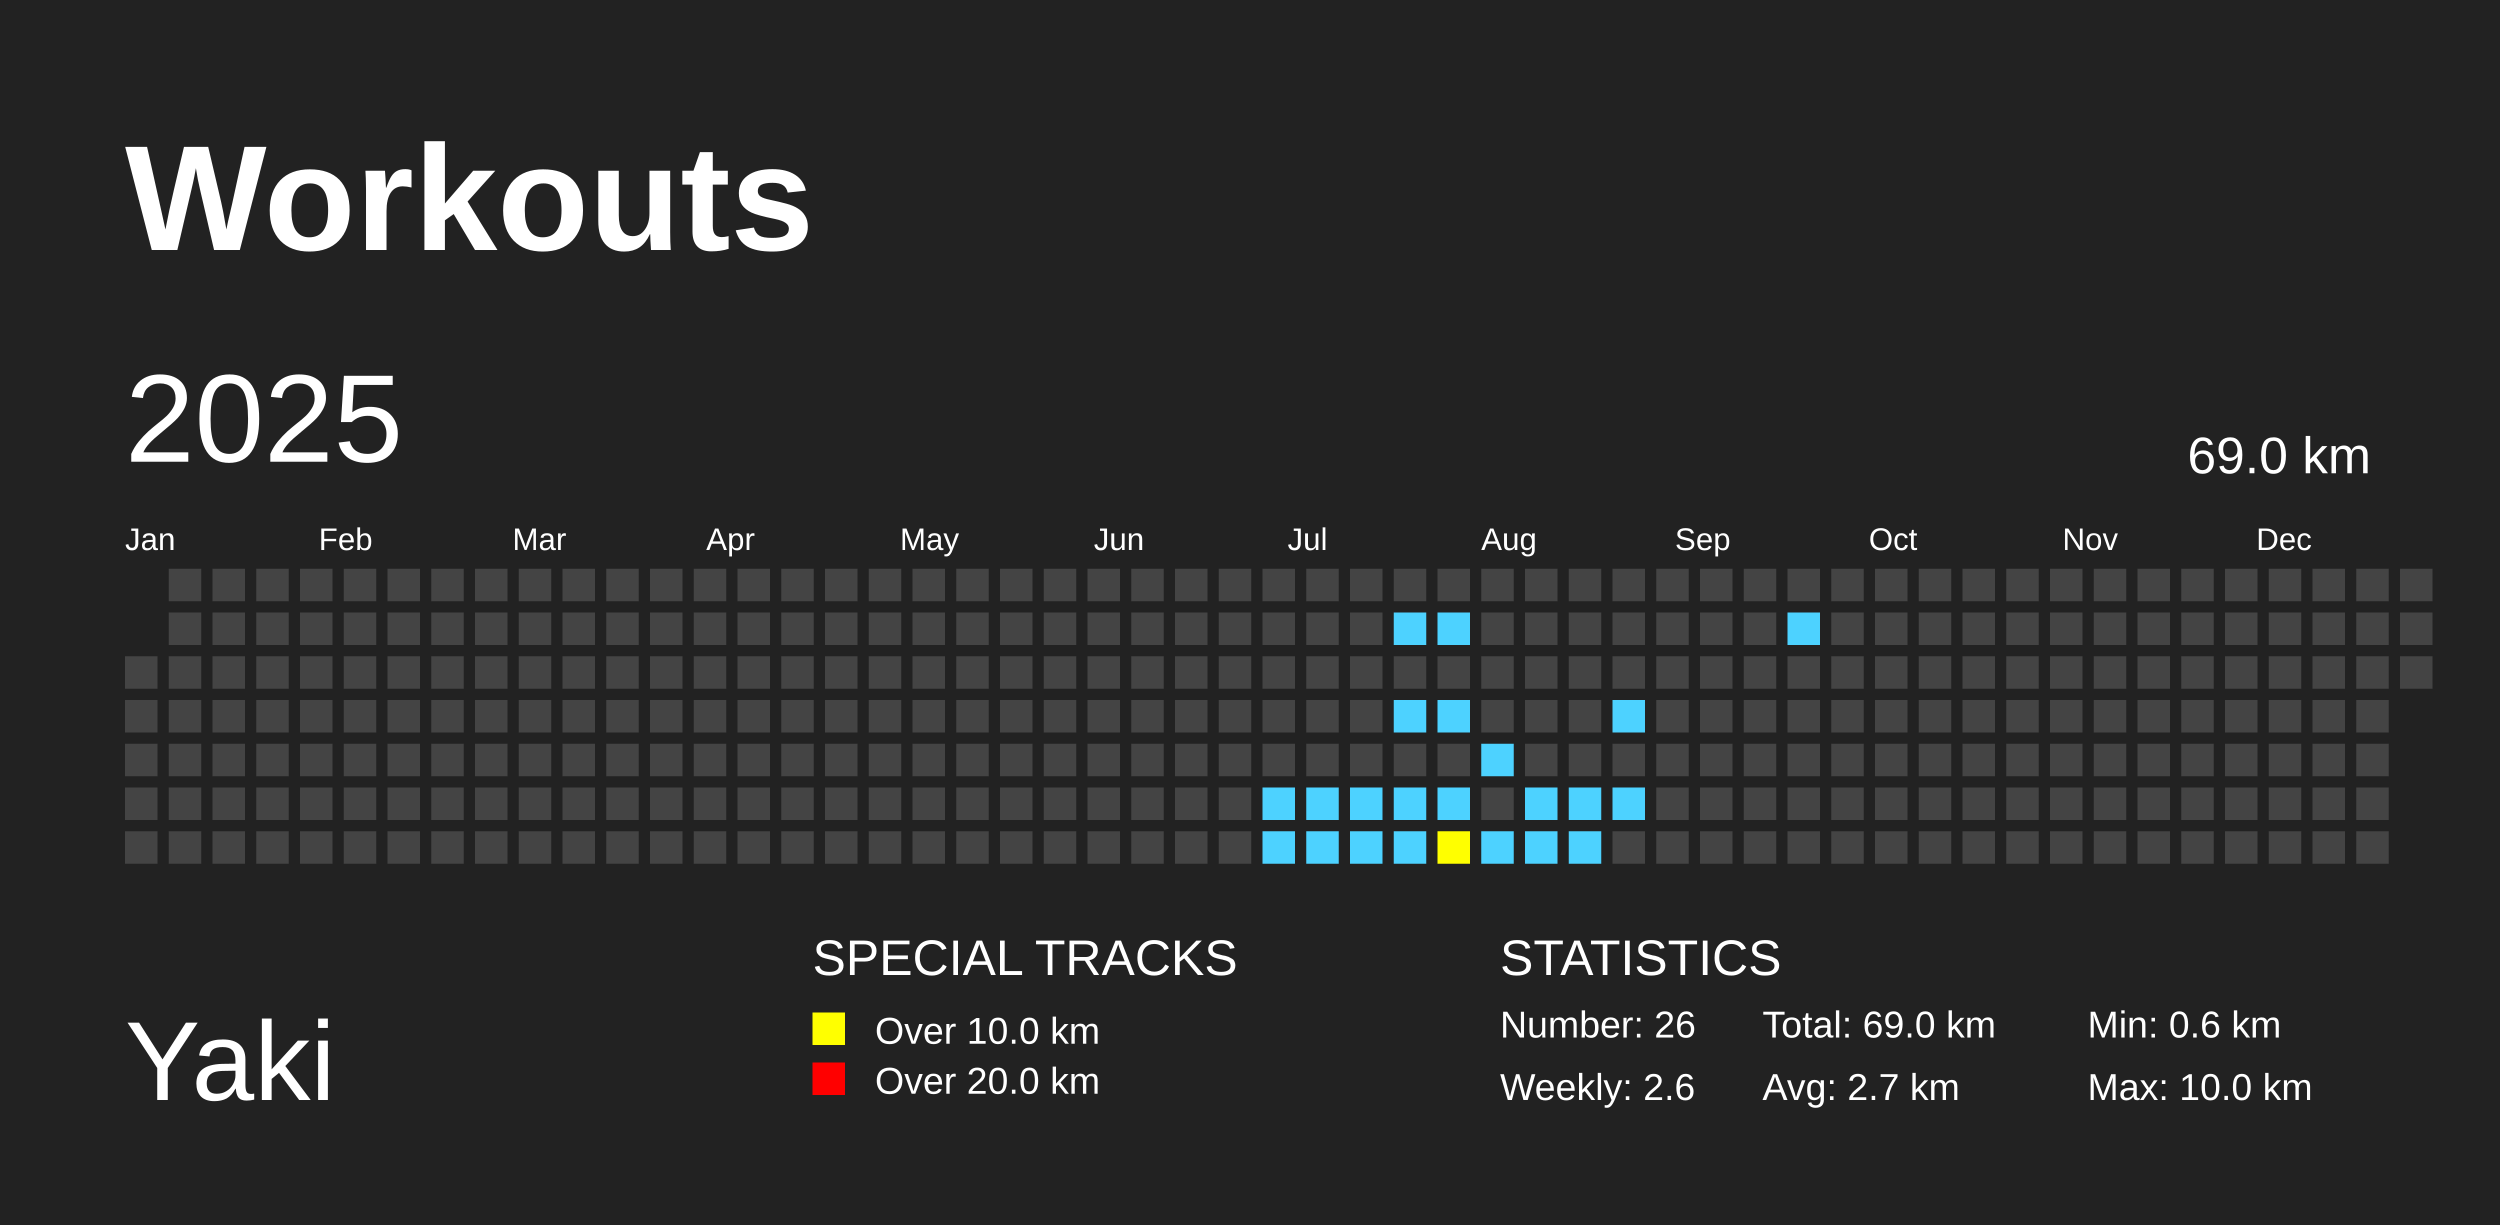
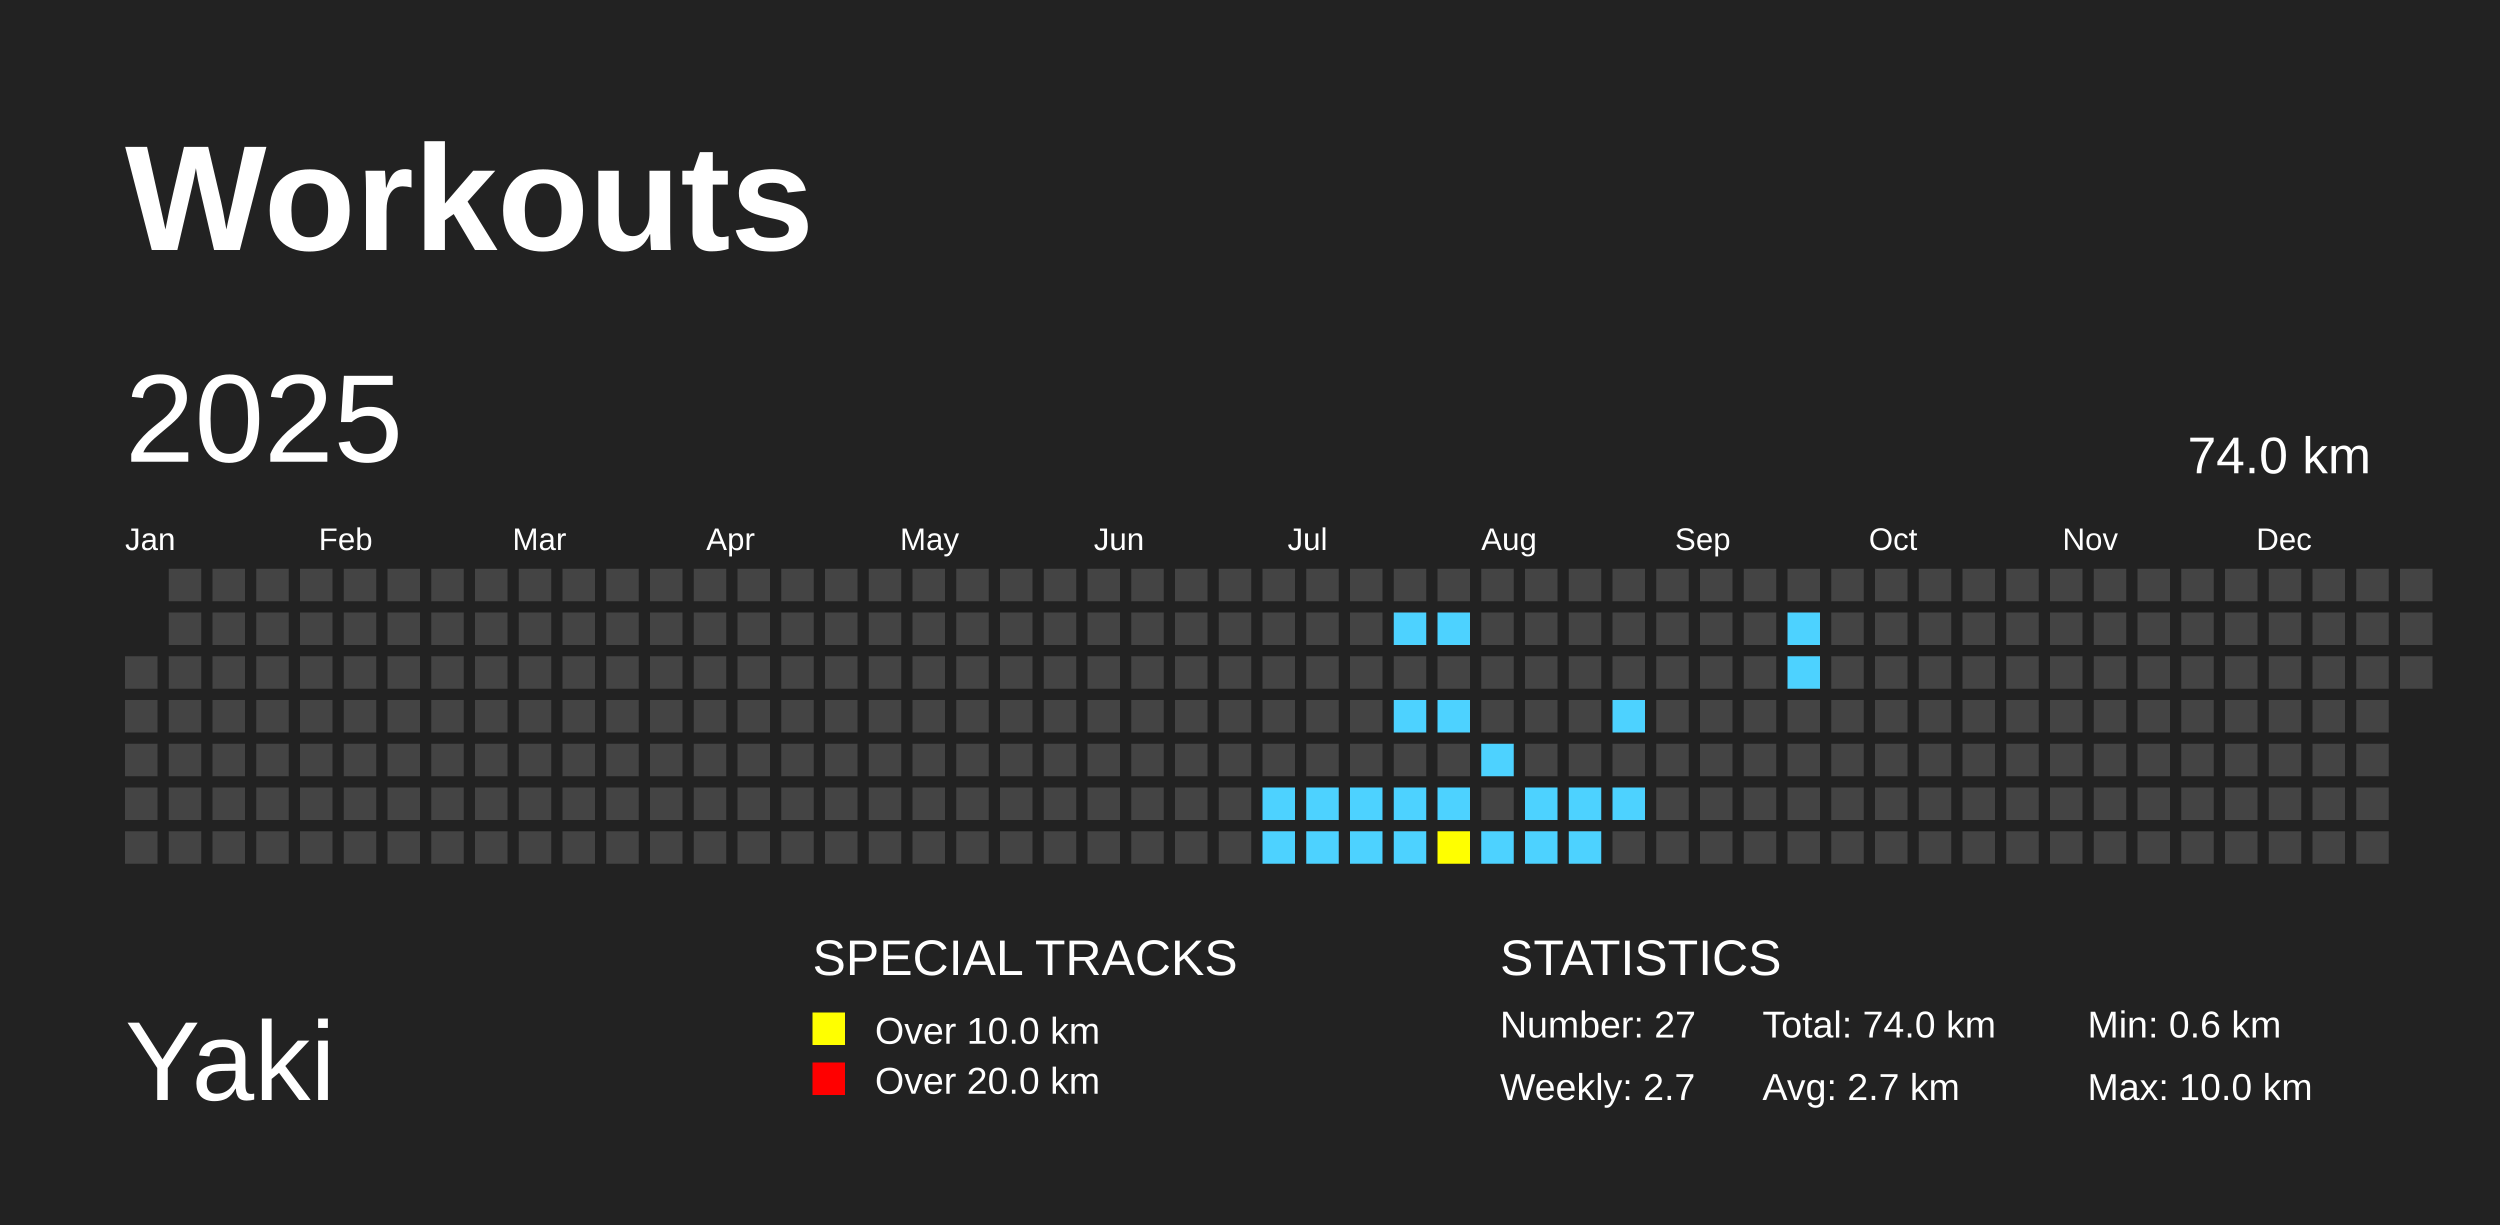
<svg xmlns="http://www.w3.org/2000/svg" baseProfile="full" height="98mm" version="1.1" viewBox="0,0,200,98" width="200mm">
  <defs />
  <rect fill="#222222" height="98" width="200" x="0" y="0" />
  <text fill="#FFFFFF" style="font-size:12px; font-family:Arial; font-weight:bold;" x="10" y="20">Workouts</text>
  <text fill="#FFFFFF" style="font-size:9px; font-family:Arial" x="10" y="88">Yaki</text>
  <text fill="#FFFFFF" style="font-size:4px; font-family:Arial" x="65" y="78">SPECIAL TRACKS</text>
  <rect fill="yellow" height="2.6" width="2.6" x="65" y="81" />
  <text fill="#FFFFFF" style="font-size:3px; font-family:Arial" x="70" y="83.5">Over 10.0 km</text>
  <rect fill="red" height="2.6" width="2.6" x="65" y="85" />
  <text fill="#FFFFFF" style="font-size:3px; font-family:Arial" x="70" y="87.5">Over 20.0 km</text>
  <text fill="#FFFFFF" style="font-size:4px; font-family:Arial" x="120" y="78">STATISTICS</text>
-   <text fill="#FFFFFF" style="font-size:3px; font-family:Arial" x="120" y="83">Number: 26</text>
-   <text fill="#FFFFFF" style="font-size:3px; font-family:Arial" x="120" y="88">Weekly: 2.6</text>
-   <text fill="#FFFFFF" style="font-size:3px; font-family:Arial" x="141" y="83">Total: 69.0 km</text>
+   <text fill="#FFFFFF" style="font-size:3px; font-family:Arial" x="120" y="83">Number: 27</text>
+   <text fill="#FFFFFF" style="font-size:3px; font-family:Arial" x="120" y="88">Weekly: 2.7</text>
+   <text fill="#FFFFFF" style="font-size:3px; font-family:Arial" x="141" y="83">Total: 74.0 km</text>
  <text fill="#FFFFFF" style="font-size:3px; font-family:Arial" x="141" y="88">Avg: 2.7 km</text>
  <text fill="#FFFFFF" style="font-size:3px; font-family:Arial" x="167" y="83">Min: 0.6 km</text>
  <text fill="#FFFFFF" style="font-size:3px; font-family:Arial" x="167" y="88">Max: 10.0 km</text>
  <text dominant-baseline="hanging" fill="#FFFFFF" style="font-size:10.0px; font-family:Arial;" x="10" y="30">2025</text>
-   <text dominant-baseline="hanging" fill="#FFFFFF" style="font-size:4.125px; font-family:Arial;" x="175" y="35">69.0 km</text>
+   <text dominant-baseline="hanging" fill="#FFFFFF" style="font-size:4.125px; font-family:Arial;" x="175" y="35">74.0 km</text>
  <text fill="#FFFFFF" style="font-size:2.5px; font-family:Arial" x="10.0" y="44">Jan</text>
  <text fill="#FFFFFF" style="font-size:2.5px; font-family:Arial" x="25.5" y="44">Feb</text>
  <text fill="#FFFFFF" style="font-size:2.5px; font-family:Arial" x="41.0" y="44">Mar</text>
  <text fill="#FFFFFF" style="font-size:2.5px; font-family:Arial" x="56.5" y="44">Apr</text>
  <text fill="#FFFFFF" style="font-size:2.5px; font-family:Arial" x="72.0" y="44">May</text>
  <text fill="#FFFFFF" style="font-size:2.5px; font-family:Arial" x="87.5" y="44">Jun</text>
  <text fill="#FFFFFF" style="font-size:2.5px; font-family:Arial" x="103.0" y="44">Jul</text>
  <text fill="#FFFFFF" style="font-size:2.5px; font-family:Arial" x="118.5" y="44">Aug</text>
  <text fill="#FFFFFF" style="font-size:2.5px; font-family:Arial" x="134.0" y="44">Sep</text>
  <text fill="#FFFFFF" style="font-size:2.5px; font-family:Arial" x="149.5" y="44">Oct</text>
  <text fill="#FFFFFF" style="font-size:2.5px; font-family:Arial" x="165.0" y="44">Nov</text>
  <text fill="#FFFFFF" style="font-size:2.5px; font-family:Arial" x="180.5" y="44">Dec</text>
  <rect fill="#444444" height="2.6" width="2.6" x="10.0" y="52.5" />
  <rect fill="#444444" height="2.6" width="2.6" x="10.0" y="56.0" />
  <rect fill="#444444" height="2.6" width="2.6" x="10.0" y="59.5" />
  <rect fill="#444444" height="2.6" width="2.6" x="10.0" y="63.0" />
  <rect fill="#444444" height="2.6" width="2.6" x="10.0" y="66.5" />
  <rect fill="#444444" height="2.6" width="2.6" x="13.5" y="45.5" />
  <rect fill="#444444" height="2.6" width="2.6" x="13.5" y="49.0" />
  <rect fill="#444444" height="2.6" width="2.6" x="13.5" y="52.5" />
  <rect fill="#444444" height="2.6" width="2.6" x="13.5" y="56.0" />
  <rect fill="#444444" height="2.6" width="2.6" x="13.5" y="59.5" />
  <rect fill="#444444" height="2.6" width="2.6" x="13.5" y="63.0" />
  <rect fill="#444444" height="2.6" width="2.6" x="13.5" y="66.5" />
  <rect fill="#444444" height="2.6" width="2.6" x="17.0" y="45.5" />
  <rect fill="#444444" height="2.6" width="2.6" x="17.0" y="49.0" />
  <rect fill="#444444" height="2.6" width="2.6" x="17.0" y="52.5" />
  <rect fill="#444444" height="2.6" width="2.6" x="17.0" y="56.0" />
  <rect fill="#444444" height="2.6" width="2.6" x="17.0" y="59.5" />
  <rect fill="#444444" height="2.6" width="2.6" x="17.0" y="63.0" />
  <rect fill="#444444" height="2.6" width="2.6" x="17.0" y="66.5" />
  <rect fill="#444444" height="2.6" width="2.6" x="20.5" y="45.5" />
  <rect fill="#444444" height="2.6" width="2.6" x="20.5" y="49.0" />
  <rect fill="#444444" height="2.6" width="2.6" x="20.5" y="52.5" />
  <rect fill="#444444" height="2.6" width="2.6" x="20.5" y="56.0" />
  <rect fill="#444444" height="2.6" width="2.6" x="20.5" y="59.5" />
  <rect fill="#444444" height="2.6" width="2.6" x="20.5" y="63.0" />
  <rect fill="#444444" height="2.6" width="2.6" x="20.5" y="66.5" />
  <rect fill="#444444" height="2.6" width="2.6" x="24.0" y="45.5" />
  <rect fill="#444444" height="2.6" width="2.6" x="24.0" y="49.0" />
  <rect fill="#444444" height="2.6" width="2.6" x="24.0" y="52.5" />
  <rect fill="#444444" height="2.6" width="2.6" x="24.0" y="56.0" />
  <rect fill="#444444" height="2.6" width="2.6" x="24.0" y="59.5" />
  <rect fill="#444444" height="2.6" width="2.6" x="24.0" y="63.0" />
  <rect fill="#444444" height="2.6" width="2.6" x="24.0" y="66.5" />
  <rect fill="#444444" height="2.6" width="2.6" x="27.5" y="45.5" />
  <rect fill="#444444" height="2.6" width="2.6" x="27.5" y="49.0" />
  <rect fill="#444444" height="2.6" width="2.6" x="27.5" y="52.5" />
  <rect fill="#444444" height="2.6" width="2.6" x="27.5" y="56.0" />
  <rect fill="#444444" height="2.6" width="2.6" x="27.5" y="59.5" />
  <rect fill="#444444" height="2.6" width="2.6" x="27.5" y="63.0" />
  <rect fill="#444444" height="2.6" width="2.6" x="27.5" y="66.5" />
  <rect fill="#444444" height="2.6" width="2.6" x="31.0" y="45.5" />
  <rect fill="#444444" height="2.6" width="2.6" x="31.0" y="49.0" />
  <rect fill="#444444" height="2.6" width="2.6" x="31.0" y="52.5" />
  <rect fill="#444444" height="2.6" width="2.6" x="31.0" y="56.0" />
  <rect fill="#444444" height="2.6" width="2.6" x="31.0" y="59.5" />
  <rect fill="#444444" height="2.6" width="2.6" x="31.0" y="63.0" />
  <rect fill="#444444" height="2.6" width="2.6" x="31.0" y="66.5" />
  <rect fill="#444444" height="2.6" width="2.6" x="34.5" y="45.5" />
  <rect fill="#444444" height="2.6" width="2.6" x="34.5" y="49.0" />
  <rect fill="#444444" height="2.6" width="2.6" x="34.5" y="52.5" />
  <rect fill="#444444" height="2.6" width="2.6" x="34.5" y="56.0" />
  <rect fill="#444444" height="2.6" width="2.6" x="34.5" y="59.5" />
  <rect fill="#444444" height="2.6" width="2.6" x="34.5" y="63.0" />
  <rect fill="#444444" height="2.6" width="2.6" x="34.5" y="66.5" />
  <rect fill="#444444" height="2.6" width="2.6" x="38.0" y="45.5" />
  <rect fill="#444444" height="2.6" width="2.6" x="38.0" y="49.0" />
  <rect fill="#444444" height="2.6" width="2.6" x="38.0" y="52.5" />
  <rect fill="#444444" height="2.6" width="2.6" x="38.0" y="56.0" />
  <rect fill="#444444" height="2.6" width="2.6" x="38.0" y="59.5" />
  <rect fill="#444444" height="2.6" width="2.6" x="38.0" y="63.0" />
  <rect fill="#444444" height="2.6" width="2.6" x="38.0" y="66.5" />
  <rect fill="#444444" height="2.6" width="2.6" x="41.5" y="45.5" />
  <rect fill="#444444" height="2.6" width="2.6" x="41.5" y="49.0" />
  <rect fill="#444444" height="2.6" width="2.6" x="41.5" y="52.5" />
  <rect fill="#444444" height="2.6" width="2.6" x="41.5" y="56.0" />
  <rect fill="#444444" height="2.6" width="2.6" x="41.5" y="59.5" />
  <rect fill="#444444" height="2.6" width="2.6" x="41.5" y="63.0" />
  <rect fill="#444444" height="2.6" width="2.6" x="41.5" y="66.5" />
  <rect fill="#444444" height="2.6" width="2.6" x="45.0" y="45.5" />
  <rect fill="#444444" height="2.6" width="2.6" x="45.0" y="49.0" />
  <rect fill="#444444" height="2.6" width="2.6" x="45.0" y="52.5" />
  <rect fill="#444444" height="2.6" width="2.6" x="45.0" y="56.0" />
  <rect fill="#444444" height="2.6" width="2.6" x="45.0" y="59.5" />
  <rect fill="#444444" height="2.6" width="2.6" x="45.0" y="63.0" />
  <rect fill="#444444" height="2.6" width="2.6" x="45.0" y="66.5" />
  <rect fill="#444444" height="2.6" width="2.6" x="48.5" y="45.5" />
  <rect fill="#444444" height="2.6" width="2.6" x="48.5" y="49.0" />
  <rect fill="#444444" height="2.6" width="2.6" x="48.5" y="52.5" />
  <rect fill="#444444" height="2.6" width="2.6" x="48.5" y="56.0" />
  <rect fill="#444444" height="2.6" width="2.6" x="48.5" y="59.5" />
  <rect fill="#444444" height="2.6" width="2.6" x="48.5" y="63.0" />
  <rect fill="#444444" height="2.6" width="2.6" x="48.5" y="66.5" />
  <rect fill="#444444" height="2.6" width="2.6" x="52.0" y="45.5" />
  <rect fill="#444444" height="2.6" width="2.6" x="52.0" y="49.0" />
  <rect fill="#444444" height="2.6" width="2.6" x="52.0" y="52.5" />
  <rect fill="#444444" height="2.6" width="2.6" x="52.0" y="56.0" />
  <rect fill="#444444" height="2.6" width="2.6" x="52.0" y="59.5" />
  <rect fill="#444444" height="2.6" width="2.6" x="52.0" y="63.0" />
  <rect fill="#444444" height="2.6" width="2.6" x="52.0" y="66.5" />
  <rect fill="#444444" height="2.6" width="2.6" x="55.5" y="45.5" />
  <rect fill="#444444" height="2.6" width="2.6" x="55.5" y="49.0" />
  <rect fill="#444444" height="2.6" width="2.6" x="55.5" y="52.5" />
  <rect fill="#444444" height="2.6" width="2.6" x="55.5" y="56.0" />
  <rect fill="#444444" height="2.6" width="2.6" x="55.5" y="59.5" />
  <rect fill="#444444" height="2.6" width="2.6" x="55.5" y="63.0" />
  <rect fill="#444444" height="2.6" width="2.6" x="55.5" y="66.5" />
  <rect fill="#444444" height="2.6" width="2.6" x="59.0" y="45.5" />
  <rect fill="#444444" height="2.6" width="2.6" x="59.0" y="49.0" />
  <rect fill="#444444" height="2.6" width="2.6" x="59.0" y="52.5" />
  <rect fill="#444444" height="2.6" width="2.6" x="59.0" y="56.0" />
  <rect fill="#444444" height="2.6" width="2.6" x="59.0" y="59.5" />
  <rect fill="#444444" height="2.6" width="2.6" x="59.0" y="63.0" />
  <rect fill="#444444" height="2.6" width="2.6" x="59.0" y="66.5" />
  <rect fill="#444444" height="2.6" width="2.6" x="62.5" y="45.5" />
  <rect fill="#444444" height="2.6" width="2.6" x="62.5" y="49.0" />
  <rect fill="#444444" height="2.6" width="2.6" x="62.5" y="52.5" />
  <rect fill="#444444" height="2.6" width="2.6" x="62.5" y="56.0" />
  <rect fill="#444444" height="2.6" width="2.6" x="62.5" y="59.5" />
  <rect fill="#444444" height="2.6" width="2.6" x="62.5" y="63.0" />
  <rect fill="#444444" height="2.6" width="2.6" x="62.5" y="66.5" />
  <rect fill="#444444" height="2.6" width="2.6" x="66.0" y="45.5" />
  <rect fill="#444444" height="2.6" width="2.6" x="66.0" y="49.0" />
  <rect fill="#444444" height="2.6" width="2.6" x="66.0" y="52.5" />
  <rect fill="#444444" height="2.6" width="2.6" x="66.0" y="56.0" />
  <rect fill="#444444" height="2.6" width="2.6" x="66.0" y="59.5" />
  <rect fill="#444444" height="2.6" width="2.6" x="66.0" y="63.0" />
  <rect fill="#444444" height="2.6" width="2.6" x="66.0" y="66.5" />
  <rect fill="#444444" height="2.6" width="2.6" x="69.5" y="45.5" />
  <rect fill="#444444" height="2.6" width="2.6" x="69.5" y="49.0" />
  <rect fill="#444444" height="2.6" width="2.6" x="69.5" y="52.5" />
  <rect fill="#444444" height="2.6" width="2.6" x="69.5" y="56.0" />
  <rect fill="#444444" height="2.6" width="2.6" x="69.5" y="59.5" />
  <rect fill="#444444" height="2.6" width="2.6" x="69.5" y="63.0" />
  <rect fill="#444444" height="2.6" width="2.6" x="69.5" y="66.5" />
  <rect fill="#444444" height="2.6" width="2.6" x="73.0" y="45.5" />
  <rect fill="#444444" height="2.6" width="2.6" x="73.0" y="49.0" />
  <rect fill="#444444" height="2.6" width="2.6" x="73.0" y="52.5" />
  <rect fill="#444444" height="2.6" width="2.6" x="73.0" y="56.0" />
  <rect fill="#444444" height="2.6" width="2.6" x="73.0" y="59.5" />
  <rect fill="#444444" height="2.6" width="2.6" x="73.0" y="63.0" />
  <rect fill="#444444" height="2.6" width="2.6" x="73.0" y="66.5" />
  <rect fill="#444444" height="2.6" width="2.6" x="76.5" y="45.5" />
  <rect fill="#444444" height="2.6" width="2.6" x="76.5" y="49.0" />
  <rect fill="#444444" height="2.6" width="2.6" x="76.5" y="52.5" />
  <rect fill="#444444" height="2.6" width="2.6" x="76.5" y="56.0" />
  <rect fill="#444444" height="2.6" width="2.6" x="76.5" y="59.5" />
  <rect fill="#444444" height="2.6" width="2.6" x="76.5" y="63.0" />
  <rect fill="#444444" height="2.6" width="2.6" x="76.5" y="66.5" />
  <rect fill="#444444" height="2.6" width="2.6" x="80.0" y="45.5" />
  <rect fill="#444444" height="2.6" width="2.6" x="80.0" y="49.0" />
  <rect fill="#444444" height="2.6" width="2.6" x="80.0" y="52.5" />
  <rect fill="#444444" height="2.6" width="2.6" x="80.0" y="56.0" />
  <rect fill="#444444" height="2.6" width="2.6" x="80.0" y="59.5" />
  <rect fill="#444444" height="2.6" width="2.6" x="80.0" y="63.0" />
  <rect fill="#444444" height="2.6" width="2.6" x="80.0" y="66.5" />
  <rect fill="#444444" height="2.6" width="2.6" x="83.5" y="45.5" />
  <rect fill="#444444" height="2.6" width="2.6" x="83.5" y="49.0" />
  <rect fill="#444444" height="2.6" width="2.6" x="83.5" y="52.5" />
  <rect fill="#444444" height="2.6" width="2.6" x="83.5" y="56.0" />
  <rect fill="#444444" height="2.6" width="2.6" x="83.5" y="59.5" />
  <rect fill="#444444" height="2.6" width="2.6" x="83.5" y="63.0" />
  <rect fill="#444444" height="2.6" width="2.6" x="83.5" y="66.5" />
  <rect fill="#444444" height="2.6" width="2.6" x="87.0" y="45.5" />
  <rect fill="#444444" height="2.6" width="2.6" x="87.0" y="49.0" />
  <rect fill="#444444" height="2.6" width="2.6" x="87.0" y="52.5" />
  <rect fill="#444444" height="2.6" width="2.6" x="87.0" y="56.0" />
  <rect fill="#444444" height="2.6" width="2.6" x="87.0" y="59.5" />
  <rect fill="#444444" height="2.6" width="2.6" x="87.0" y="63.0" />
  <rect fill="#444444" height="2.6" width="2.6" x="87.0" y="66.5" />
  <rect fill="#444444" height="2.6" width="2.6" x="90.5" y="45.5" />
  <rect fill="#444444" height="2.6" width="2.6" x="90.5" y="49.0" />
  <rect fill="#444444" height="2.6" width="2.6" x="90.5" y="52.5" />
  <rect fill="#444444" height="2.6" width="2.6" x="90.5" y="56.0" />
  <rect fill="#444444" height="2.6" width="2.6" x="90.5" y="59.5" />
  <rect fill="#444444" height="2.6" width="2.6" x="90.5" y="63.0" />
  <rect fill="#444444" height="2.6" width="2.6" x="90.5" y="66.5" />
  <rect fill="#444444" height="2.6" width="2.6" x="94.0" y="45.5" />
  <rect fill="#444444" height="2.6" width="2.6" x="94.0" y="49.0" />
  <rect fill="#444444" height="2.6" width="2.6" x="94.0" y="52.5" />
  <rect fill="#444444" height="2.6" width="2.6" x="94.0" y="56.0" />
  <rect fill="#444444" height="2.6" width="2.6" x="94.0" y="59.5" />
  <rect fill="#444444" height="2.6" width="2.6" x="94.0" y="63.0" />
  <rect fill="#444444" height="2.6" width="2.6" x="94.0" y="66.5" />
  <rect fill="#444444" height="2.6" width="2.6" x="97.5" y="45.5" />
  <rect fill="#444444" height="2.6" width="2.6" x="97.5" y="49.0" />
  <rect fill="#444444" height="2.6" width="2.6" x="97.5" y="52.5" />
  <rect fill="#444444" height="2.6" width="2.6" x="97.5" y="56.0" />
  <rect fill="#444444" height="2.6" width="2.6" x="97.5" y="59.5" />
  <rect fill="#444444" height="2.6" width="2.6" x="97.5" y="63.0" />
  <rect fill="#444444" height="2.6" width="2.6" x="97.5" y="66.5" />
  <rect fill="#444444" height="2.6" width="2.6" x="101.0" y="45.5" />
  <rect fill="#444444" height="2.6" width="2.6" x="101.0" y="49.0" />
  <rect fill="#444444" height="2.6" width="2.6" x="101.0" y="52.5" />
  <rect fill="#444444" height="2.6" width="2.6" x="101.0" y="56.0" />
  <rect fill="#444444" height="2.6" width="2.6" x="101.0" y="59.5" />
  <rect fill="#4DD2FF" height="2.6" width="2.6" x="101.0" y="63.0" />
  <rect fill="#4DD2FF" height="2.6" width="2.6" x="101.0" y="66.5" />
  <rect fill="#444444" height="2.6" width="2.6" x="104.5" y="45.5" />
  <rect fill="#444444" height="2.6" width="2.6" x="104.5" y="49.0" />
  <rect fill="#444444" height="2.6" width="2.6" x="104.5" y="52.5" />
  <rect fill="#444444" height="2.6" width="2.6" x="104.5" y="56.0" />
  <rect fill="#444444" height="2.6" width="2.6" x="104.5" y="59.5" />
  <rect fill="#4DD2FF" height="2.6" width="2.6" x="104.5" y="63.0" />
  <rect fill="#4DD2FF" height="2.6" width="2.6" x="104.5" y="66.5" />
  <rect fill="#444444" height="2.6" width="2.6" x="108.0" y="45.5" />
  <rect fill="#444444" height="2.6" width="2.6" x="108.0" y="49.0" />
  <rect fill="#444444" height="2.6" width="2.6" x="108.0" y="52.5" />
  <rect fill="#444444" height="2.6" width="2.6" x="108.0" y="56.0" />
  <rect fill="#444444" height="2.6" width="2.6" x="108.0" y="59.5" />
  <rect fill="#4DD2FF" height="2.6" width="2.6" x="108.0" y="63.0" />
  <rect fill="#4DD2FF" height="2.6" width="2.6" x="108.0" y="66.5" />
  <rect fill="#444444" height="2.6" width="2.6" x="111.5" y="45.5" />
  <rect fill="#4DD2FF" height="2.6" width="2.6" x="111.5" y="49.0" />
  <rect fill="#444444" height="2.6" width="2.6" x="111.5" y="52.5" />
  <rect fill="#4DD2FF" height="2.6" width="2.6" x="111.5" y="56.0" />
  <rect fill="#444444" height="2.6" width="2.6" x="111.5" y="59.5" />
  <rect fill="#4DD2FF" height="2.6" width="2.6" x="111.5" y="63.0" />
  <rect fill="#4DD2FF" height="2.6" width="2.6" x="111.5" y="66.5" />
  <rect fill="#444444" height="2.6" width="2.6" x="115.0" y="45.5" />
  <rect fill="#4DD2FF" height="2.6" width="2.6" x="115.0" y="49.0" />
  <rect fill="#444444" height="2.6" width="2.6" x="115.0" y="52.5" />
  <rect fill="#4DD2FF" height="2.6" width="2.6" x="115.0" y="56.0" />
  <rect fill="#444444" height="2.6" width="2.6" x="115.0" y="59.5" />
  <rect fill="#4DD2FF" height="2.6" width="2.6" x="115.0" y="63.0" />
  <rect fill="yellow" height="2.6" width="2.6" x="115.0" y="66.5" />
  <rect fill="#444444" height="2.6" width="2.6" x="118.5" y="45.5" />
  <rect fill="#444444" height="2.6" width="2.6" x="118.5" y="49.0" />
  <rect fill="#444444" height="2.6" width="2.6" x="118.5" y="52.5" />
  <rect fill="#444444" height="2.6" width="2.6" x="118.5" y="56.0" />
  <rect fill="#4DD2FF" height="2.6" width="2.6" x="118.5" y="59.5" />
  <rect fill="#444444" height="2.6" width="2.6" x="118.5" y="63.0" />
  <rect fill="#4DD2FF" height="2.6" width="2.6" x="118.5" y="66.5" />
  <rect fill="#444444" height="2.6" width="2.6" x="122.0" y="45.5" />
  <rect fill="#444444" height="2.6" width="2.6" x="122.0" y="49.0" />
  <rect fill="#444444" height="2.6" width="2.6" x="122.0" y="52.5" />
  <rect fill="#444444" height="2.6" width="2.6" x="122.0" y="56.0" />
  <rect fill="#444444" height="2.6" width="2.6" x="122.0" y="59.5" />
  <rect fill="#4DD2FF" height="2.6" width="2.6" x="122.0" y="63.0" />
  <rect fill="#4DD2FF" height="2.6" width="2.6" x="122.0" y="66.5" />
  <rect fill="#444444" height="2.6" width="2.6" x="125.5" y="45.5" />
  <rect fill="#444444" height="2.6" width="2.6" x="125.5" y="49.0" />
  <rect fill="#444444" height="2.6" width="2.6" x="125.5" y="52.5" />
  <rect fill="#444444" height="2.6" width="2.6" x="125.5" y="56.0" />
  <rect fill="#444444" height="2.6" width="2.6" x="125.5" y="59.5" />
  <rect fill="#4DD2FF" height="2.6" width="2.6" x="125.5" y="63.0" />
  <rect fill="#4DD2FF" height="2.6" width="2.6" x="125.5" y="66.5" />
  <rect fill="#444444" height="2.6" width="2.6" x="129.0" y="45.5" />
  <rect fill="#444444" height="2.6" width="2.6" x="129.0" y="49.0" />
  <rect fill="#444444" height="2.6" width="2.6" x="129.0" y="52.5" />
  <rect fill="#4DD2FF" height="2.6" width="2.6" x="129.0" y="56.0" />
  <rect fill="#444444" height="2.6" width="2.6" x="129.0" y="59.5" />
  <rect fill="#4DD2FF" height="2.6" width="2.6" x="129.0" y="63.0" />
  <rect fill="#444444" height="2.6" width="2.6" x="129.0" y="66.5" />
  <rect fill="#444444" height="2.6" width="2.6" x="132.5" y="45.5" />
  <rect fill="#444444" height="2.6" width="2.6" x="132.5" y="49.0" />
  <rect fill="#444444" height="2.6" width="2.6" x="132.5" y="52.5" />
  <rect fill="#444444" height="2.6" width="2.6" x="132.5" y="56.0" />
  <rect fill="#444444" height="2.6" width="2.6" x="132.5" y="59.5" />
  <rect fill="#444444" height="2.6" width="2.6" x="132.5" y="63.0" />
  <rect fill="#444444" height="2.6" width="2.6" x="132.5" y="66.5" />
  <rect fill="#444444" height="2.6" width="2.6" x="136.0" y="45.5" />
  <rect fill="#444444" height="2.6" width="2.6" x="136.0" y="49.0" />
  <rect fill="#444444" height="2.6" width="2.6" x="136.0" y="52.5" />
  <rect fill="#444444" height="2.6" width="2.6" x="136.0" y="56.0" />
  <rect fill="#444444" height="2.6" width="2.6" x="136.0" y="59.5" />
  <rect fill="#444444" height="2.6" width="2.6" x="136.0" y="63.0" />
  <rect fill="#444444" height="2.6" width="2.6" x="136.0" y="66.5" />
  <rect fill="#444444" height="2.6" width="2.6" x="139.5" y="45.5" />
  <rect fill="#444444" height="2.6" width="2.6" x="139.5" y="49.0" />
  <rect fill="#444444" height="2.6" width="2.6" x="139.5" y="52.5" />
  <rect fill="#444444" height="2.6" width="2.6" x="139.5" y="56.0" />
  <rect fill="#444444" height="2.6" width="2.6" x="139.5" y="59.5" />
  <rect fill="#444444" height="2.6" width="2.6" x="139.5" y="63.0" />
  <rect fill="#444444" height="2.6" width="2.6" x="139.5" y="66.5" />
  <rect fill="#444444" height="2.6" width="2.6" x="143.0" y="45.5" />
  <rect fill="#4DD2FF" height="2.6" width="2.6" x="143.0" y="49.0" />
-   <rect fill="#444444" height="2.6" width="2.6" x="143.0" y="52.5" />
+   <rect fill="#4DD2FF" height="2.6" width="2.6" x="143.0" y="52.5" />
  <rect fill="#444444" height="2.6" width="2.6" x="143.0" y="56.0" />
  <rect fill="#444444" height="2.6" width="2.6" x="143.0" y="59.5" />
  <rect fill="#444444" height="2.6" width="2.6" x="143.0" y="63.0" />
  <rect fill="#444444" height="2.6" width="2.6" x="143.0" y="66.5" />
  <rect fill="#444444" height="2.6" width="2.6" x="146.5" y="45.5" />
  <rect fill="#444444" height="2.6" width="2.6" x="146.5" y="49.0" />
  <rect fill="#444444" height="2.6" width="2.6" x="146.5" y="52.5" />
  <rect fill="#444444" height="2.6" width="2.6" x="146.5" y="56.0" />
  <rect fill="#444444" height="2.6" width="2.6" x="146.5" y="59.5" />
  <rect fill="#444444" height="2.6" width="2.6" x="146.5" y="63.0" />
  <rect fill="#444444" height="2.6" width="2.6" x="146.5" y="66.5" />
  <rect fill="#444444" height="2.6" width="2.6" x="150.0" y="45.5" />
  <rect fill="#444444" height="2.6" width="2.6" x="150.0" y="49.0" />
  <rect fill="#444444" height="2.6" width="2.6" x="150.0" y="52.5" />
  <rect fill="#444444" height="2.6" width="2.6" x="150.0" y="56.0" />
  <rect fill="#444444" height="2.6" width="2.6" x="150.0" y="59.5" />
  <rect fill="#444444" height="2.6" width="2.6" x="150.0" y="63.0" />
  <rect fill="#444444" height="2.6" width="2.6" x="150.0" y="66.5" />
  <rect fill="#444444" height="2.6" width="2.6" x="153.5" y="45.5" />
  <rect fill="#444444" height="2.6" width="2.6" x="153.5" y="49.0" />
  <rect fill="#444444" height="2.6" width="2.6" x="153.5" y="52.5" />
  <rect fill="#444444" height="2.6" width="2.6" x="153.5" y="56.0" />
  <rect fill="#444444" height="2.6" width="2.6" x="153.5" y="59.5" />
  <rect fill="#444444" height="2.6" width="2.6" x="153.5" y="63.0" />
  <rect fill="#444444" height="2.6" width="2.6" x="153.5" y="66.5" />
  <rect fill="#444444" height="2.6" width="2.6" x="157.0" y="45.5" />
  <rect fill="#444444" height="2.6" width="2.6" x="157.0" y="49.0" />
  <rect fill="#444444" height="2.6" width="2.6" x="157.0" y="52.5" />
  <rect fill="#444444" height="2.6" width="2.6" x="157.0" y="56.0" />
  <rect fill="#444444" height="2.6" width="2.6" x="157.0" y="59.5" />
  <rect fill="#444444" height="2.6" width="2.6" x="157.0" y="63.0" />
  <rect fill="#444444" height="2.6" width="2.6" x="157.0" y="66.5" />
  <rect fill="#444444" height="2.6" width="2.6" x="160.5" y="45.5" />
  <rect fill="#444444" height="2.6" width="2.6" x="160.5" y="49.0" />
  <rect fill="#444444" height="2.6" width="2.6" x="160.5" y="52.5" />
  <rect fill="#444444" height="2.6" width="2.6" x="160.5" y="56.0" />
  <rect fill="#444444" height="2.6" width="2.6" x="160.5" y="59.5" />
  <rect fill="#444444" height="2.6" width="2.6" x="160.5" y="63.0" />
  <rect fill="#444444" height="2.6" width="2.6" x="160.5" y="66.5" />
  <rect fill="#444444" height="2.6" width="2.6" x="164.0" y="45.5" />
  <rect fill="#444444" height="2.6" width="2.6" x="164.0" y="49.0" />
  <rect fill="#444444" height="2.6" width="2.6" x="164.0" y="52.5" />
  <rect fill="#444444" height="2.6" width="2.6" x="164.0" y="56.0" />
  <rect fill="#444444" height="2.6" width="2.6" x="164.0" y="59.5" />
  <rect fill="#444444" height="2.6" width="2.6" x="164.0" y="63.0" />
  <rect fill="#444444" height="2.6" width="2.6" x="164.0" y="66.5" />
  <rect fill="#444444" height="2.6" width="2.6" x="167.5" y="45.5" />
  <rect fill="#444444" height="2.6" width="2.6" x="167.5" y="49.0" />
  <rect fill="#444444" height="2.6" width="2.6" x="167.5" y="52.5" />
  <rect fill="#444444" height="2.6" width="2.6" x="167.5" y="56.0" />
  <rect fill="#444444" height="2.6" width="2.6" x="167.5" y="59.5" />
  <rect fill="#444444" height="2.6" width="2.6" x="167.5" y="63.0" />
  <rect fill="#444444" height="2.6" width="2.6" x="167.5" y="66.5" />
  <rect fill="#444444" height="2.6" width="2.6" x="171.0" y="45.5" />
  <rect fill="#444444" height="2.6" width="2.6" x="171.0" y="49.0" />
  <rect fill="#444444" height="2.6" width="2.6" x="171.0" y="52.5" />
  <rect fill="#444444" height="2.6" width="2.6" x="171.0" y="56.0" />
  <rect fill="#444444" height="2.6" width="2.6" x="171.0" y="59.5" />
  <rect fill="#444444" height="2.6" width="2.6" x="171.0" y="63.0" />
  <rect fill="#444444" height="2.6" width="2.6" x="171.0" y="66.5" />
  <rect fill="#444444" height="2.6" width="2.6" x="174.5" y="45.5" />
  <rect fill="#444444" height="2.6" width="2.6" x="174.5" y="49.0" />
  <rect fill="#444444" height="2.6" width="2.6" x="174.5" y="52.5" />
  <rect fill="#444444" height="2.6" width="2.6" x="174.5" y="56.0" />
  <rect fill="#444444" height="2.6" width="2.6" x="174.5" y="59.5" />
  <rect fill="#444444" height="2.6" width="2.6" x="174.5" y="63.0" />
  <rect fill="#444444" height="2.6" width="2.6" x="174.5" y="66.5" />
  <rect fill="#444444" height="2.6" width="2.6" x="178.0" y="45.5" />
  <rect fill="#444444" height="2.6" width="2.6" x="178.0" y="49.0" />
  <rect fill="#444444" height="2.6" width="2.6" x="178.0" y="52.5" />
  <rect fill="#444444" height="2.6" width="2.6" x="178.0" y="56.0" />
  <rect fill="#444444" height="2.6" width="2.6" x="178.0" y="59.5" />
  <rect fill="#444444" height="2.6" width="2.6" x="178.0" y="63.0" />
  <rect fill="#444444" height="2.6" width="2.6" x="178.0" y="66.5" />
  <rect fill="#444444" height="2.6" width="2.6" x="181.5" y="45.5" />
  <rect fill="#444444" height="2.6" width="2.6" x="181.5" y="49.0" />
  <rect fill="#444444" height="2.6" width="2.6" x="181.5" y="52.5" />
  <rect fill="#444444" height="2.6" width="2.6" x="181.5" y="56.0" />
  <rect fill="#444444" height="2.6" width="2.6" x="181.5" y="59.5" />
  <rect fill="#444444" height="2.6" width="2.6" x="181.5" y="63.0" />
  <rect fill="#444444" height="2.6" width="2.6" x="181.5" y="66.5" />
  <rect fill="#444444" height="2.6" width="2.6" x="185.0" y="45.5" />
  <rect fill="#444444" height="2.6" width="2.6" x="185.0" y="49.0" />
  <rect fill="#444444" height="2.6" width="2.6" x="185.0" y="52.5" />
  <rect fill="#444444" height="2.6" width="2.6" x="185.0" y="56.0" />
  <rect fill="#444444" height="2.6" width="2.6" x="185.0" y="59.5" />
  <rect fill="#444444" height="2.6" width="2.6" x="185.0" y="63.0" />
  <rect fill="#444444" height="2.6" width="2.6" x="185.0" y="66.5" />
  <rect fill="#444444" height="2.6" width="2.6" x="188.5" y="45.5" />
  <rect fill="#444444" height="2.6" width="2.6" x="188.5" y="49.0" />
  <rect fill="#444444" height="2.6" width="2.6" x="188.5" y="52.5" />
  <rect fill="#444444" height="2.6" width="2.6" x="188.5" y="56.0" />
  <rect fill="#444444" height="2.6" width="2.6" x="188.5" y="59.5" />
  <rect fill="#444444" height="2.6" width="2.6" x="188.5" y="63.0" />
  <rect fill="#444444" height="2.6" width="2.6" x="188.5" y="66.5" />
  <rect fill="#444444" height="2.6" width="2.6" x="192.0" y="45.5" />
  <rect fill="#444444" height="2.6" width="2.6" x="192.0" y="49.0" />
  <rect fill="#444444" height="2.6" width="2.6" x="192.0" y="52.5" />
</svg>
